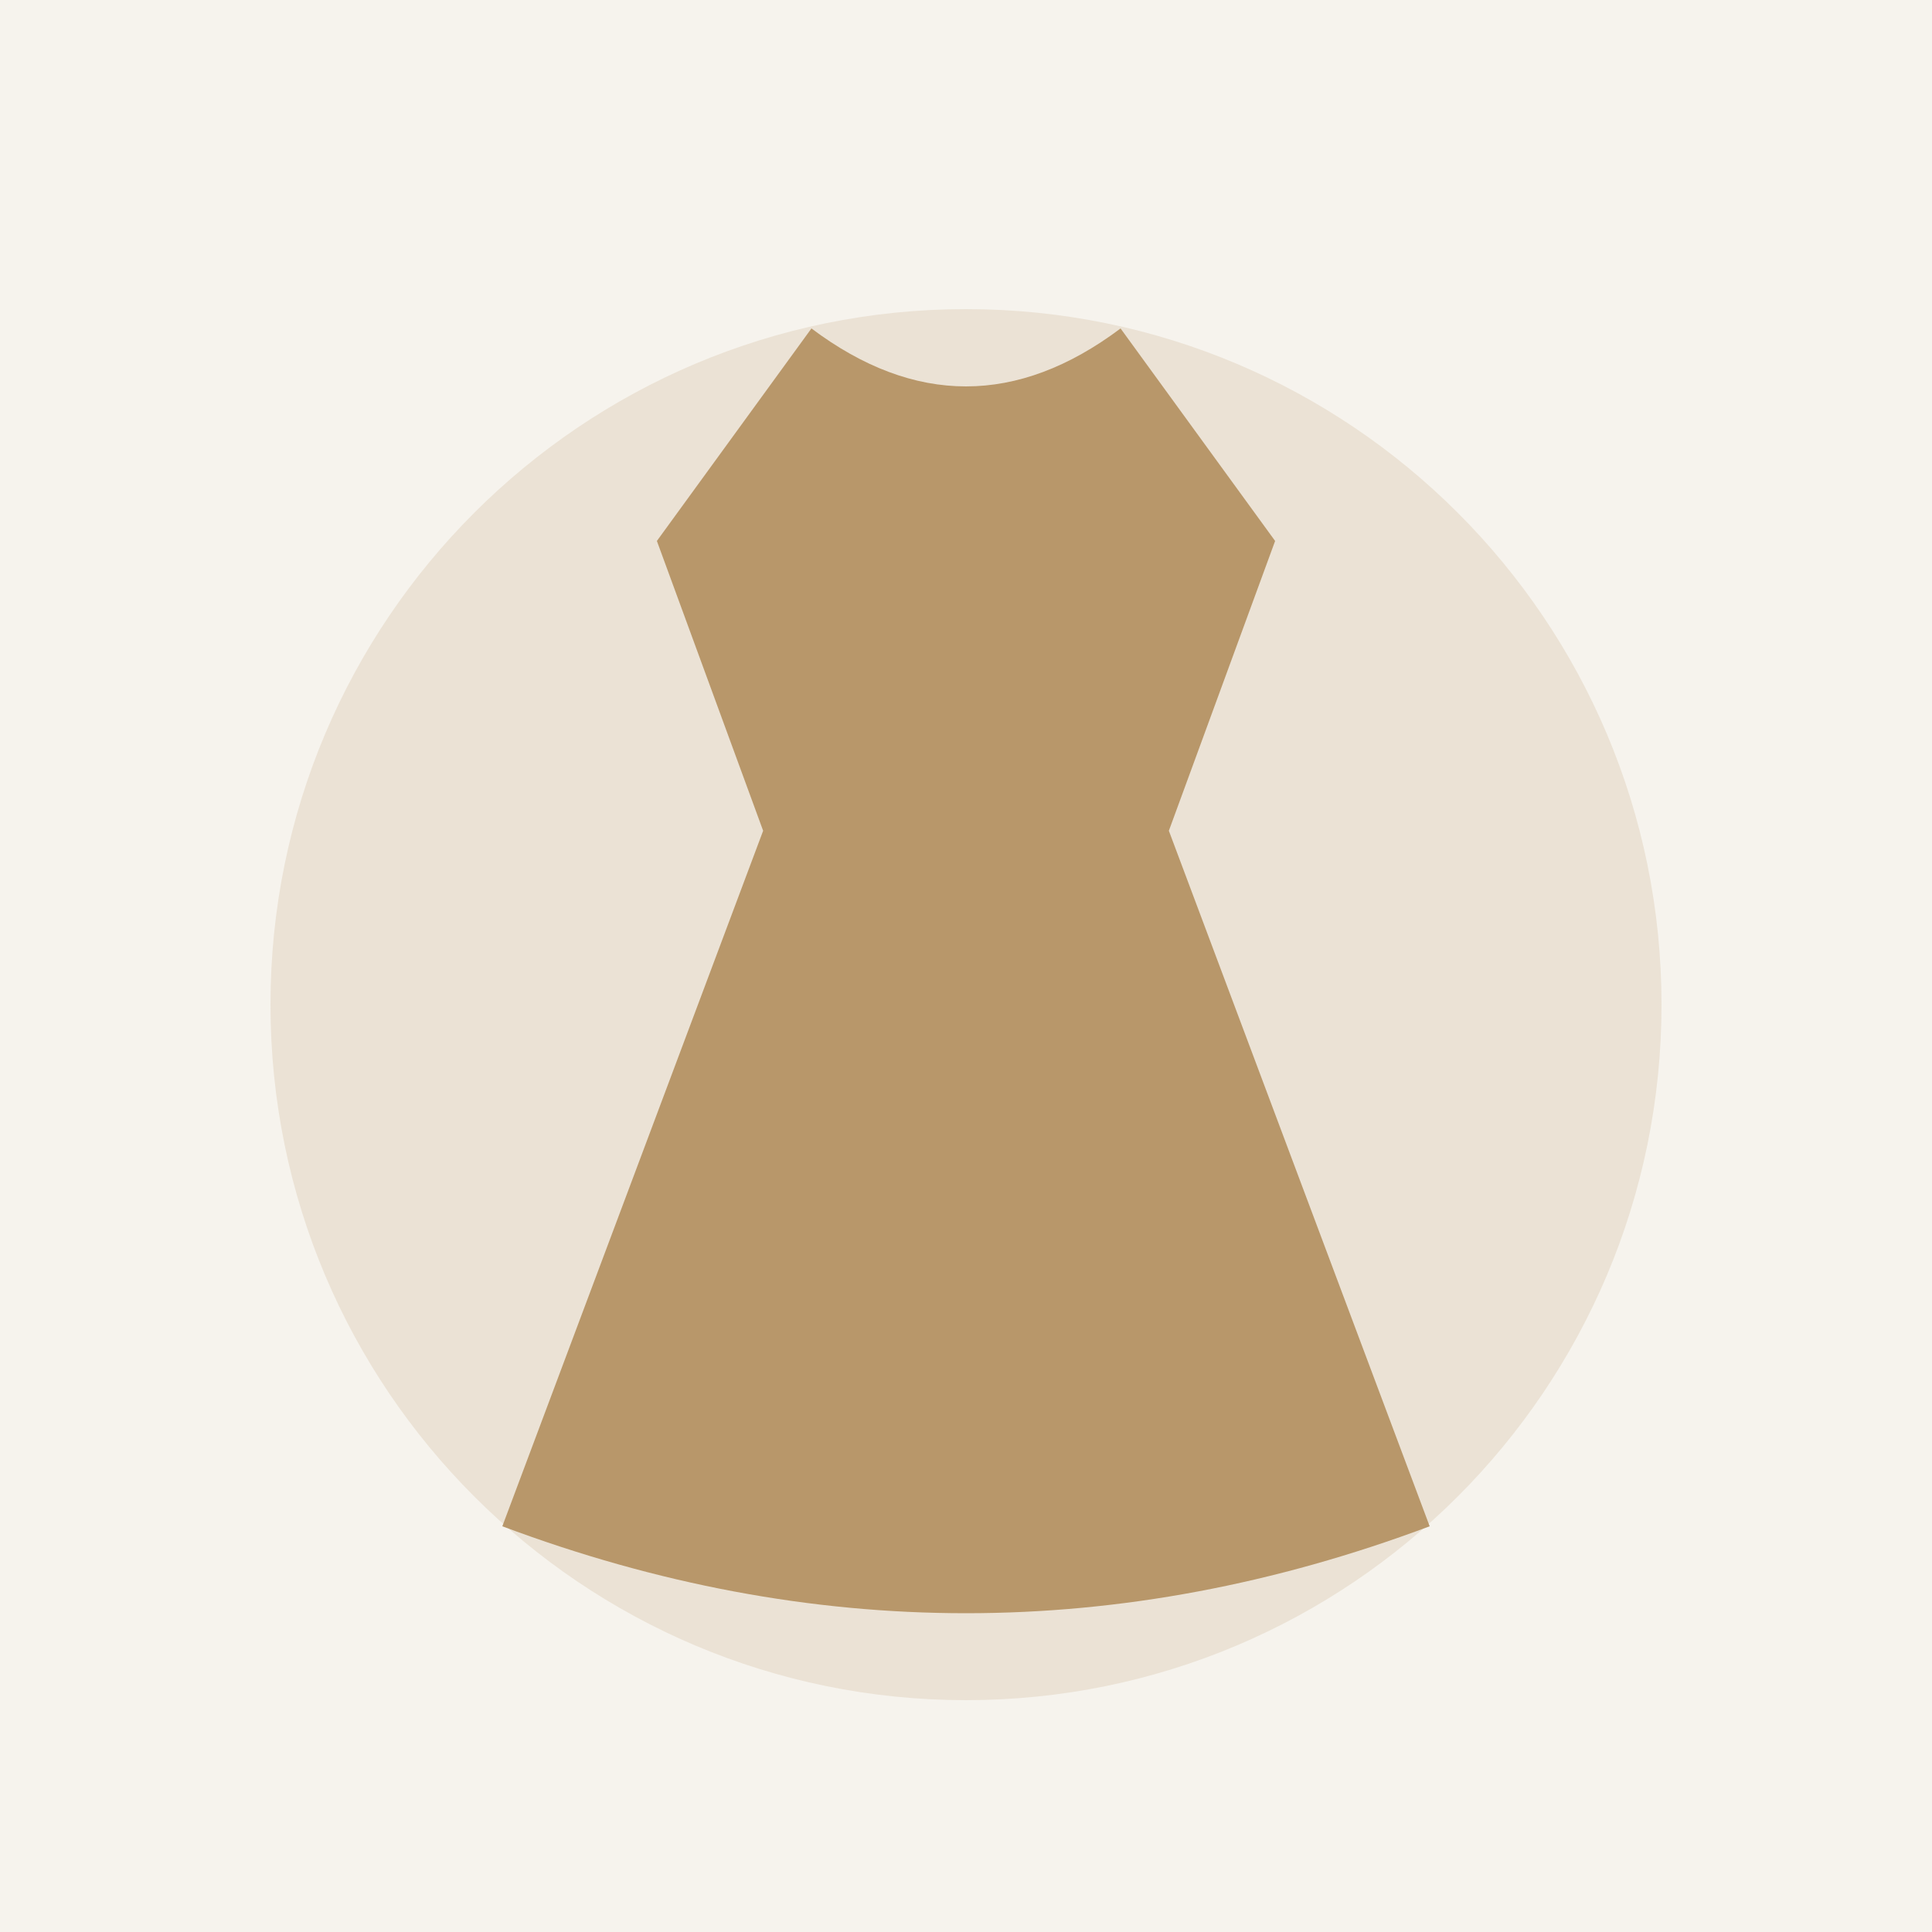
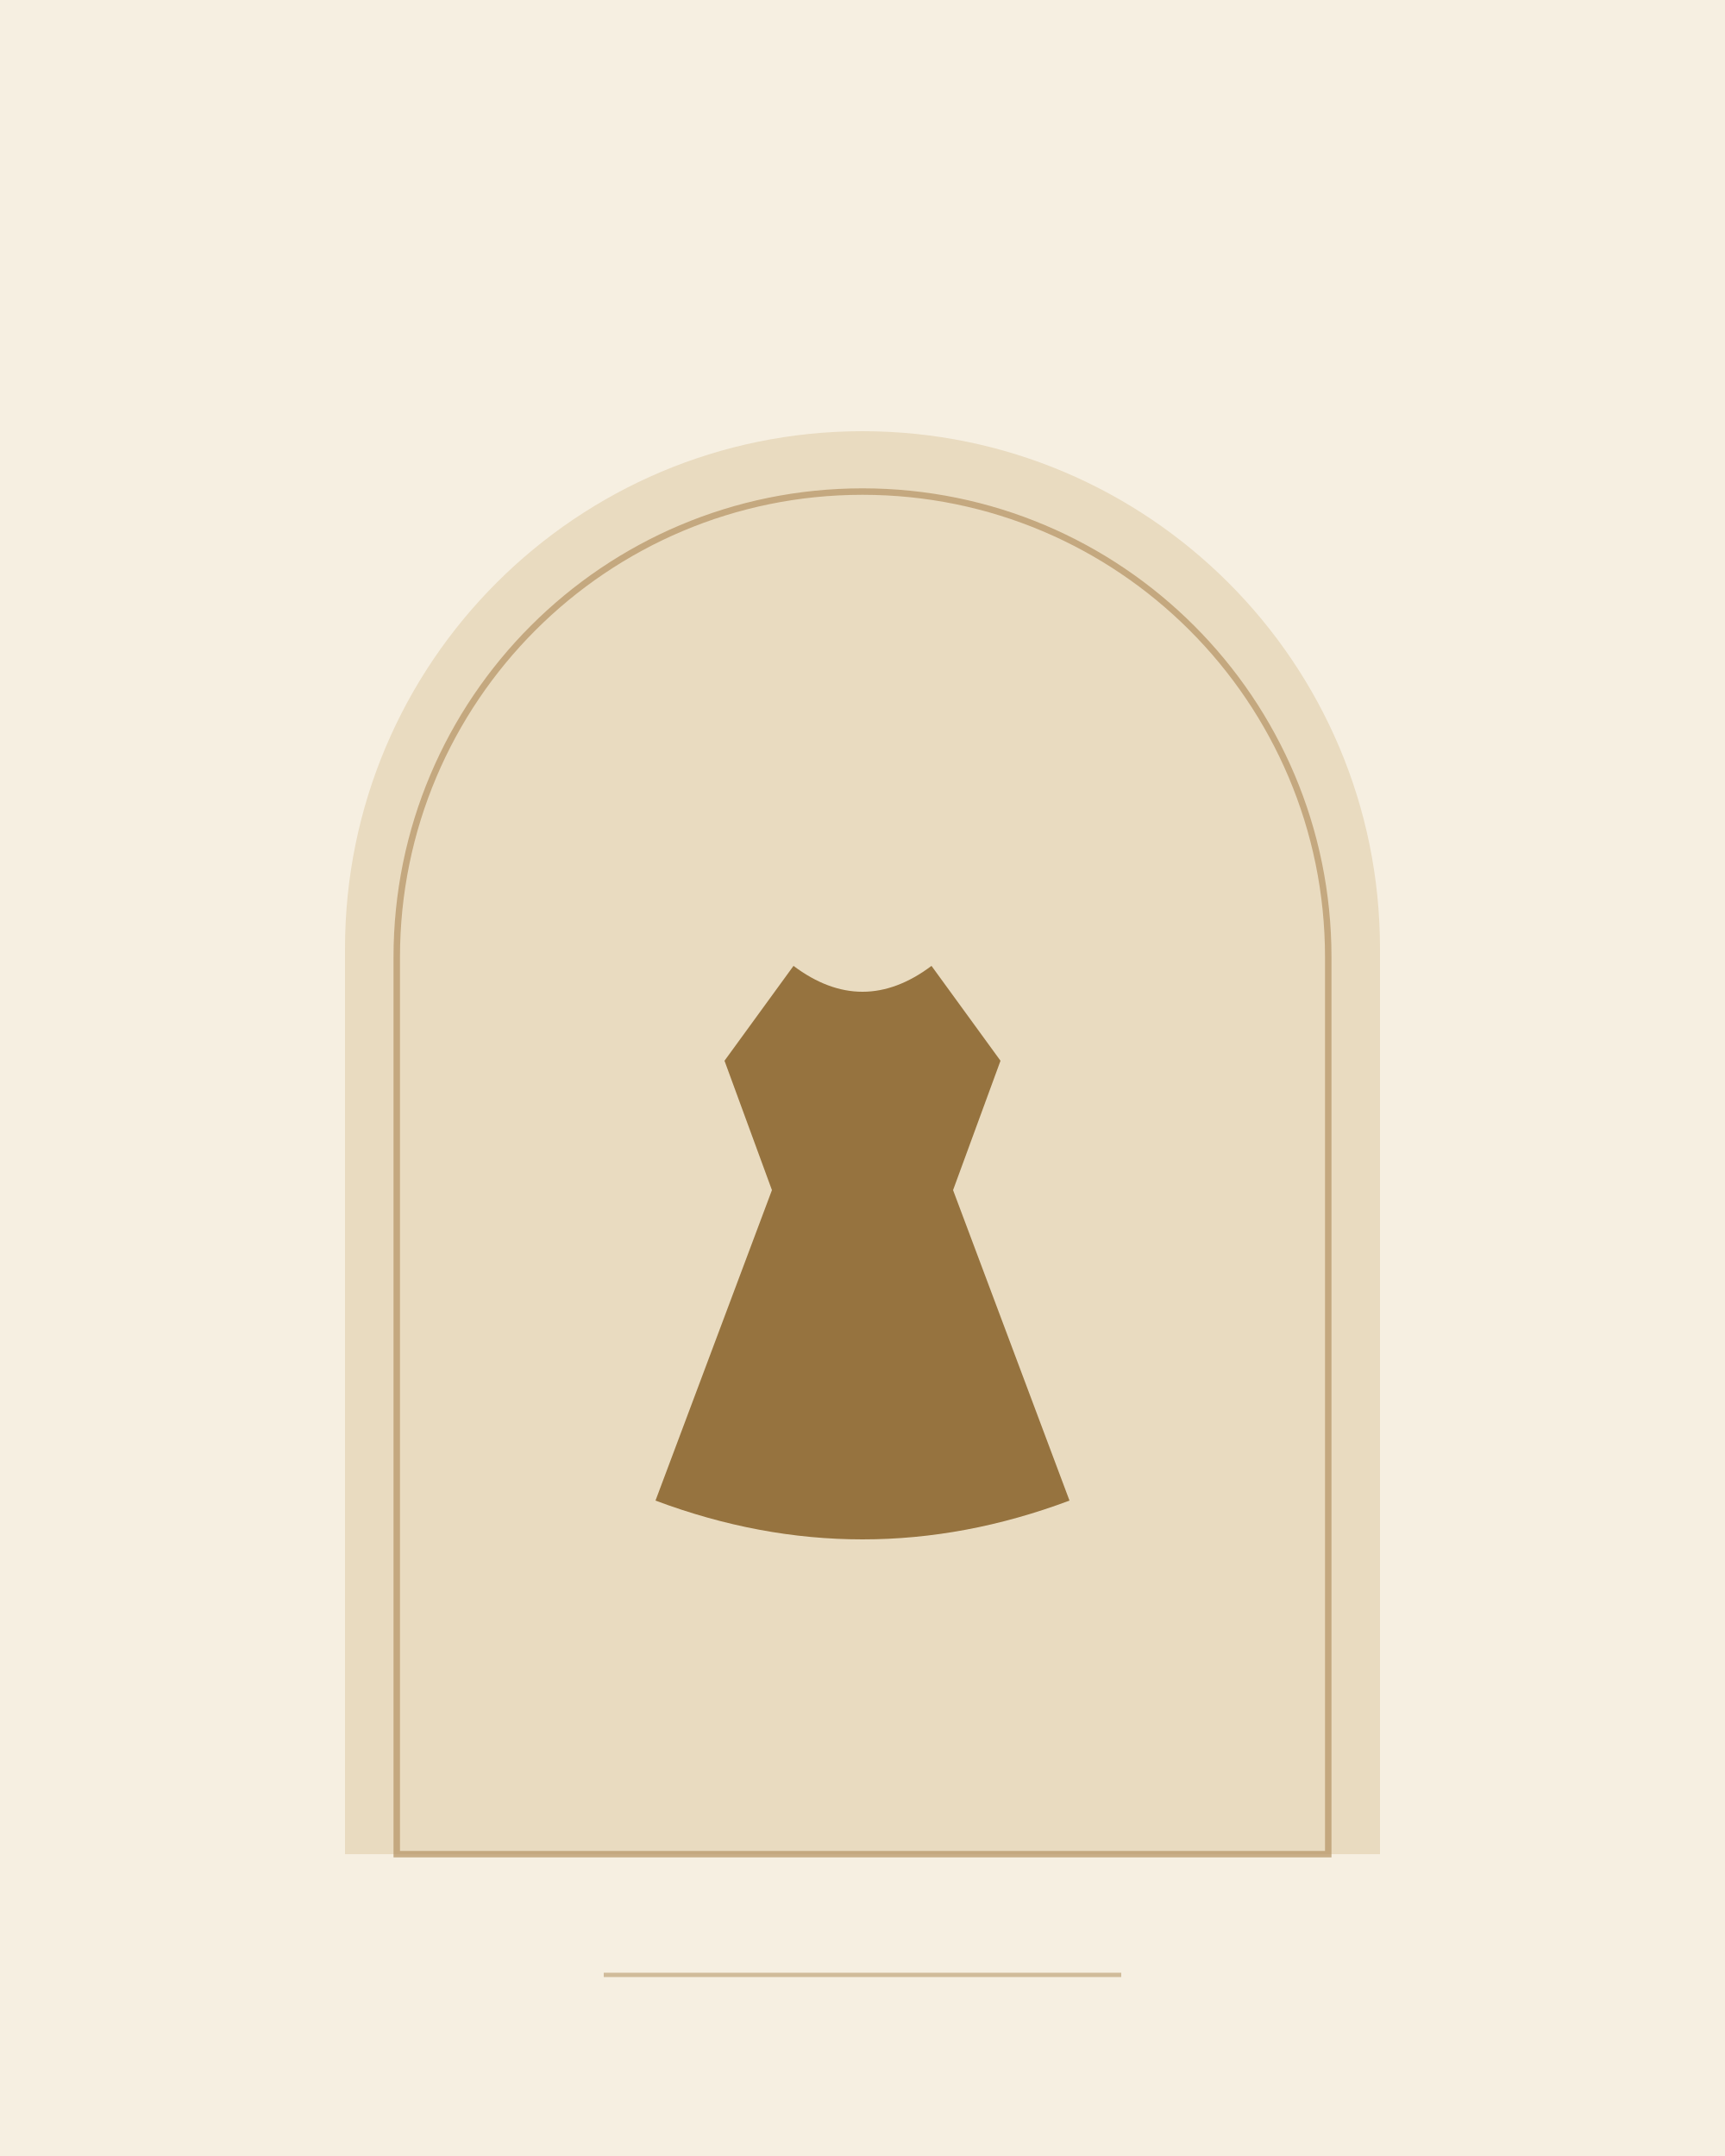
- <svg xmlns="http://www.w3.org/2000/svg" viewBox="0 0 200 200">
-   <rect width="200" height="200" fill="#F6F3ED" />
-   <circle cx="100" cy="104" r="72" fill="#EBE2D5" />
-   <path d="M84 34 Q100 46 116 34 L132 56 L121 86 L148 158 Q100 176 52 158 L79 86 L68 56 Z" fill="#B8976A" fill-rule="evenodd" />
+ <svg xmlns="http://www.w3.org/2000/svg" viewBox="0 0 400 500">
+   <rect width="400" height="500" fill="#F6EFE1" />
+   <path d="M80 430 L80 220 A120 120 0 0 1 320 220 L320 430 Z" fill="#E9DBC0" />
+   <path d="M92 430 L92 222 A108 108 0 0 1 308 222 L308 430 Z" fill="none" stroke="#B8976A" stroke-width="1.5" opacity="0.75" />
+   <g transform="translate(100,190)">
+     <path d="M84 34 Q100 46 116 34 L132 56 L121 86 L148 158 Q100 176 52 158 L79 86 L68 56 Z" fill="#96733F" fill-rule="evenodd" />
+   </g>
+   <line x1="140" y1="458" x2="260" y2="458" stroke="#B8976A" stroke-width="1" opacity="0.6" />
</svg>
